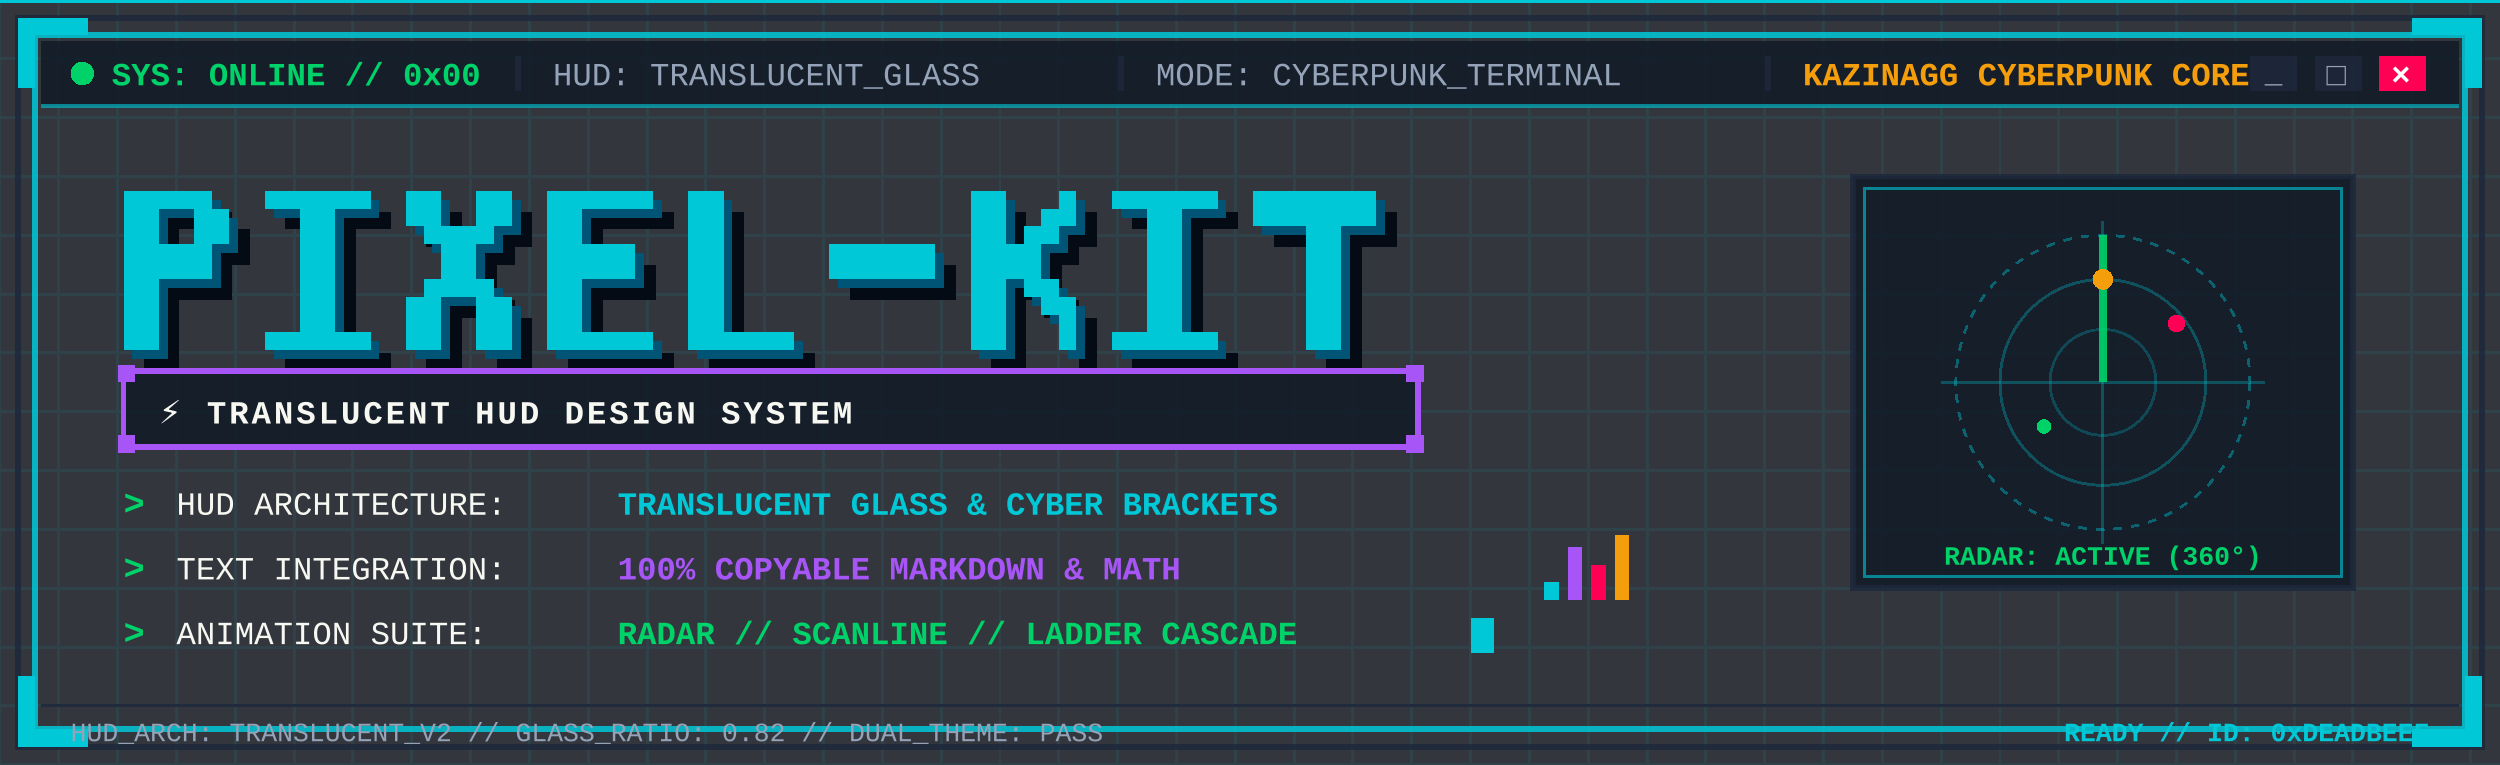
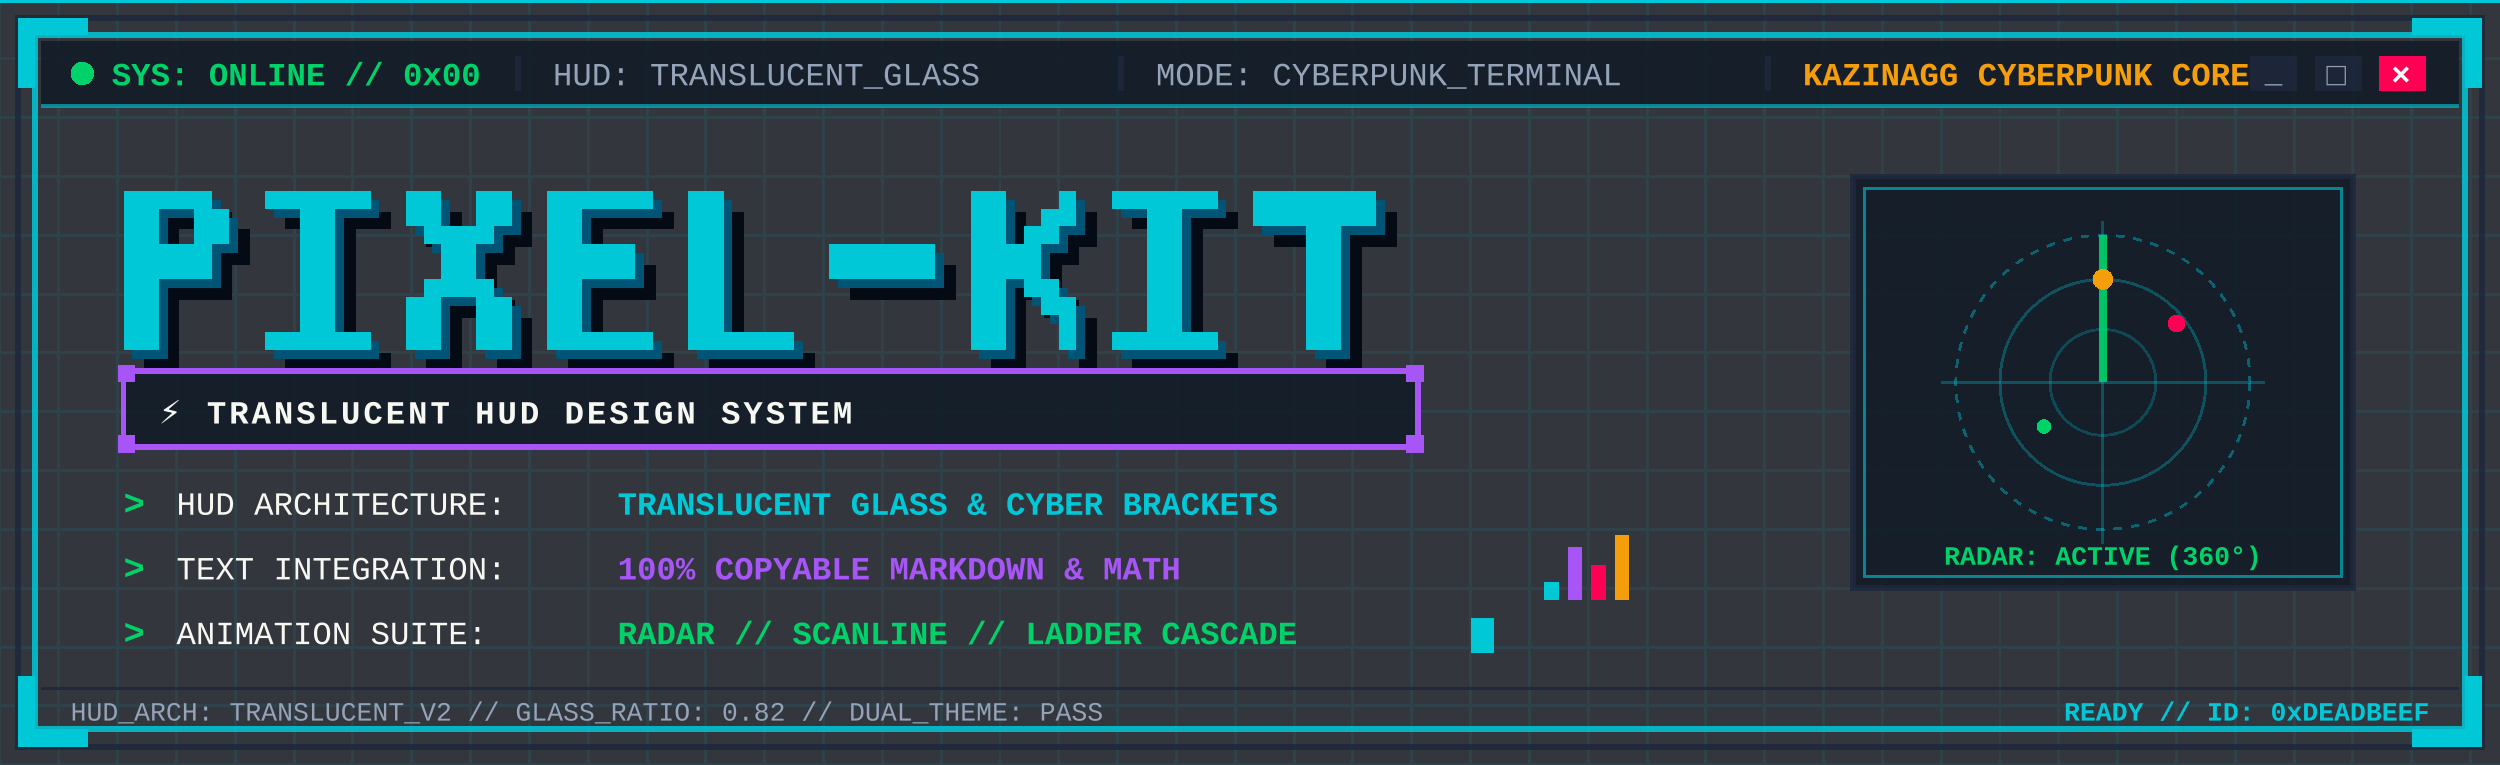
<svg xmlns="http://www.w3.org/2000/svg" viewBox="0 0 850 260" width="100%" height="100%" shape-rendering="crispEdges">
  <defs>
    <style>
      @keyframes blink {
        0%, 49% { opacity: 1; }
        50%, 100% { opacity: 0; }
      }
      @keyframes ledFlicker {
        0%, 100% { fill: #00D26A; }
        50% { fill: #005511; }
      }
      @keyframes crtScanline {
        0% { transform: translateY(0px); opacity: 0; }
        20% { opacity: 0.35; }
        80% { opacity: 0.35; }
        100% { transform: translateY(260px); opacity: 0; }
      }
      @keyframes waveBar1 { 0%, 100% { height: 6px; y: 198px; } 50% { height: 20px; y: 184px; } }
      @keyframes waveBar2 { 0%, 100% { height: 18px; y: 186px; } 50% { height: 8px; y: 196px; } }
      @keyframes waveBar3 { 0%, 100% { height: 12px; y: 192px; } 50% { height: 22px; y: 182px; } }
      @keyframes waveBar4 { 0%, 100% { height: 22px; y: 182px; } 50% { height: 10px; y: 194px; } }
      .font-mono {
        font-family: 'JetBrains Mono', 'Fira Code', 'Courier New', monospace;
      }
      .cursor-blink {
        animation: blink 1s infinite steps(1);
      }
      .status-led {
        animation: ledFlicker 1.8s infinite steps(1);
      }
      .scan-line {
        animation: crtScanline 6s linear infinite;
      }
      .w1 { animation: waveBar1 1.1s infinite ease-in-out; }
      .w2 { animation: waveBar2 0.8s infinite ease-in-out; }
      .w3 { animation: waveBar3 1.3s infinite ease-in-out; }
      .w4 { animation: waveBar4 0.9s infinite ease-in-out; }
    </style>
  </defs>
  <rect x="0" y="0" width="850" height="260" fill="rgba(10, 14, 23, 0.82)" />
  <g opacity="0.08">
    <line x1="0" y1="0" x2="0" y2="260" stroke="#00C8D7" stroke-width="1" />
    <line x1="20" y1="0" x2="20" y2="260" stroke="#00C8D7" stroke-width="1" />
    <line x1="40" y1="0" x2="40" y2="260" stroke="#00C8D7" stroke-width="1" />
    <line x1="60" y1="0" x2="60" y2="260" stroke="#00C8D7" stroke-width="1" />
    <line x1="80" y1="0" x2="80" y2="260" stroke="#00C8D7" stroke-width="1" />
    <line x1="100" y1="0" x2="100" y2="260" stroke="#00C8D7" stroke-width="1" />
    <line x1="120" y1="0" x2="120" y2="260" stroke="#00C8D7" stroke-width="1" />
    <line x1="140" y1="0" x2="140" y2="260" stroke="#00C8D7" stroke-width="1" />
    <line x1="160" y1="0" x2="160" y2="260" stroke="#00C8D7" stroke-width="1" />
    <line x1="180" y1="0" x2="180" y2="260" stroke="#00C8D7" stroke-width="1" />
    <line x1="200" y1="0" x2="200" y2="260" stroke="#00C8D7" stroke-width="1" />
    <line x1="220" y1="0" x2="220" y2="260" stroke="#00C8D7" stroke-width="1" />
    <line x1="240" y1="0" x2="240" y2="260" stroke="#00C8D7" stroke-width="1" />
    <line x1="260" y1="0" x2="260" y2="260" stroke="#00C8D7" stroke-width="1" />
    <line x1="280" y1="0" x2="280" y2="260" stroke="#00C8D7" stroke-width="1" />
    <line x1="300" y1="0" x2="300" y2="260" stroke="#00C8D7" stroke-width="1" />
    <line x1="320" y1="0" x2="320" y2="260" stroke="#00C8D7" stroke-width="1" />
    <line x1="340" y1="0" x2="340" y2="260" stroke="#00C8D7" stroke-width="1" />
    <line x1="360" y1="0" x2="360" y2="260" stroke="#00C8D7" stroke-width="1" />
    <line x1="380" y1="0" x2="380" y2="260" stroke="#00C8D7" stroke-width="1" />
    <line x1="400" y1="0" x2="400" y2="260" stroke="#00C8D7" stroke-width="1" />
    <line x1="420" y1="0" x2="420" y2="260" stroke="#00C8D7" stroke-width="1" />
    <line x1="440" y1="0" x2="440" y2="260" stroke="#00C8D7" stroke-width="1" />
    <line x1="460" y1="0" x2="460" y2="260" stroke="#00C8D7" stroke-width="1" />
    <line x1="480" y1="0" x2="480" y2="260" stroke="#00C8D7" stroke-width="1" />
    <line x1="500" y1="0" x2="500" y2="260" stroke="#00C8D7" stroke-width="1" />
    <line x1="520" y1="0" x2="520" y2="260" stroke="#00C8D7" stroke-width="1" />
    <line x1="540" y1="0" x2="540" y2="260" stroke="#00C8D7" stroke-width="1" />
    <line x1="560" y1="0" x2="560" y2="260" stroke="#00C8D7" stroke-width="1" />
    <line x1="580" y1="0" x2="580" y2="260" stroke="#00C8D7" stroke-width="1" />
    <line x1="600" y1="0" x2="600" y2="260" stroke="#00C8D7" stroke-width="1" />
    <line x1="620" y1="0" x2="620" y2="260" stroke="#00C8D7" stroke-width="1" />
    <line x1="640" y1="0" x2="640" y2="260" stroke="#00C8D7" stroke-width="1" />
    <line x1="660" y1="0" x2="660" y2="260" stroke="#00C8D7" stroke-width="1" />
    <line x1="680" y1="0" x2="680" y2="260" stroke="#00C8D7" stroke-width="1" />
    <line x1="700" y1="0" x2="700" y2="260" stroke="#00C8D7" stroke-width="1" />
    <line x1="720" y1="0" x2="720" y2="260" stroke="#00C8D7" stroke-width="1" />
    <line x1="740" y1="0" x2="740" y2="260" stroke="#00C8D7" stroke-width="1" />
    <line x1="760" y1="0" x2="760" y2="260" stroke="#00C8D7" stroke-width="1" />
    <line x1="780" y1="0" x2="780" y2="260" stroke="#00C8D7" stroke-width="1" />
    <line x1="800" y1="0" x2="800" y2="260" stroke="#00C8D7" stroke-width="1" />
    <line x1="820" y1="0" x2="820" y2="260" stroke="#00C8D7" stroke-width="1" />
    <line x1="840" y1="0" x2="840" y2="260" stroke="#00C8D7" stroke-width="1" />
    <line x1="0" y1="0" x2="850" y2="0" stroke="#00C8D7" stroke-width="1" />
    <line x1="0" y1="20" x2="850" y2="20" stroke="#00C8D7" stroke-width="1" />
    <line x1="0" y1="40" x2="850" y2="40" stroke="#00C8D7" stroke-width="1" />
    <line x1="0" y1="60" x2="850" y2="60" stroke="#00C8D7" stroke-width="1" />
    <line x1="0" y1="80" x2="850" y2="80" stroke="#00C8D7" stroke-width="1" />
    <line x1="0" y1="100" x2="850" y2="100" stroke="#00C8D7" stroke-width="1" />
    <line x1="0" y1="120" x2="850" y2="120" stroke="#00C8D7" stroke-width="1" />
    <line x1="0" y1="140" x2="850" y2="140" stroke="#00C8D7" stroke-width="1" />
    <line x1="0" y1="160" x2="850" y2="160" stroke="#00C8D7" stroke-width="1" />
    <line x1="0" y1="180" x2="850" y2="180" stroke="#00C8D7" stroke-width="1" />
    <line x1="0" y1="200" x2="850" y2="200" stroke="#00C8D7" stroke-width="1" />
    <line x1="0" y1="220" x2="850" y2="220" stroke="#00C8D7" stroke-width="1" />
    <line x1="0" y1="240" x2="850" y2="240" stroke="#00C8D7" stroke-width="1" />
    <line x1="0" y1="260" x2="850" y2="260" stroke="#00C8D7" stroke-width="1" />
  </g>
  <line x1="0" y1="0" x2="850" y2="0" stroke="#00C8D7" stroke-width="2" class="scan-line" />
  <rect x="6" y="6" width="838" height="248" fill="none" stroke="rgba(30, 41, 59, 0.85)" stroke-width="2" />
  <rect x="12" y="12" width="826" height="236" fill="none" stroke="#00C8D7" stroke-width="2" opacity="0.85" />
  <rect x="6" y="6" width="24" height="6" fill="#00C8D7" />
  <rect x="6" y="6" width="6" height="24" fill="#00C8D7" />
  <rect x="820" y="6" width="24" height="6" fill="#00C8D7" />
  <rect x="838" y="6" width="6" height="24" fill="#00C8D7" />
  <rect x="6" y="248" width="24" height="6" fill="#00C8D7" />
  <rect x="6" y="230" width="6" height="24" fill="#00C8D7" />
  <rect x="820" y="248" width="24" height="6" fill="#00C8D7" />
  <rect x="838" y="230" width="6" height="24" fill="#00C8D7" />
  <rect x="14" y="14" width="822" height="22" fill="rgba(15, 23, 38, 0.78)" />
  <line x1="14" y1="36" x2="836" y2="36" stroke="#00C8D7" stroke-width="1.5" opacity="0.6" />
  <circle cx="28" cy="25" r="4" fill="#00D26A" class="status-led" />
  <text x="38" y="29" fill="#00D26A" font-size="11" font-weight="bold" class="font-mono">SYS: ONLINE // 0x00</text>
  <rect x="175" y="19" width="2" height="12" fill="rgba(30, 41, 59, 0.85)" />
  <text x="188" y="29" fill="#94A3B8" font-size="11" class="font-mono">HUD: TRANSLUCENT_GLASS</text>
  <rect x="380" y="19" width="2" height="12" fill="rgba(30, 41, 59, 0.85)" />
  <text x="393" y="29" fill="#94A3B8" font-size="11" class="font-mono">MODE: CYBERPUNK_TERMINAL</text>
  <rect x="600" y="19" width="2" height="12" fill="rgba(30, 41, 59, 0.85)" />
  <text x="613" y="29" fill="#F59E0B" font-size="11" font-weight="bold" class="font-mono">KAZINAGG CYBERPUNK CORE</text>
  <rect x="765" y="19" width="16" height="12" fill="rgba(30, 41, 59, 0.85)" />
  <text x="770" y="28" fill="#94A3B8" font-size="10" font-weight="bold" class="font-mono">_</text>
  <rect x="787" y="19" width="16" height="12" fill="rgba(30, 41, 59, 0.85)" />
  <text x="791" y="29" fill="#94A3B8" font-size="11" font-weight="bold" class="font-mono">□</text>
  <rect x="809" y="19" width="16" height="12" fill="#FF0055" />
  <text x="813" y="29" fill="#FFFFFF" font-size="11" font-weight="bold" class="font-mono">×</text>
  <g class="pixel-text-3d">
    <rect x="49" y="72" width="30" height="6" fill="#050B14" />
    <rect x="49" y="78" width="12" height="6" fill="#050B14" />
    <rect x="73" y="78" width="12" height="6" fill="#050B14" />
    <rect x="49" y="84" width="12" height="6" fill="#050B14" />
    <rect x="73" y="84" width="12" height="6" fill="#050B14" />
    <rect x="49" y="90" width="30" height="6" fill="#050B14" />
    <rect x="49" y="96" width="30" height="6" fill="#050B14" />
    <rect x="49" y="102" width="12" height="6" fill="#050B14" />
    <rect x="49" y="108" width="12" height="6" fill="#050B14" />
    <rect x="49" y="114" width="12" height="6" fill="#050B14" />
    <rect x="49" y="120" width="12" height="6" fill="#050B14" />
    <rect x="97" y="72" width="36" height="6" fill="#050B14" />
    <rect x="109" y="78" width="12" height="6" fill="#050B14" />
    <rect x="109" y="84" width="12" height="6" fill="#050B14" />
    <rect x="109" y="90" width="12" height="6" fill="#050B14" />
    <rect x="109" y="96" width="12" height="6" fill="#050B14" />
    <rect x="109" y="102" width="12" height="6" fill="#050B14" />
    <rect x="109" y="108" width="12" height="6" fill="#050B14" />
    <rect x="109" y="114" width="12" height="6" fill="#050B14" />
    <rect x="97" y="120" width="36" height="6" fill="#050B14" />
    <rect x="145" y="72" width="12" height="6" fill="#050B14" />
    <rect x="169" y="72" width="12" height="6" fill="#050B14" />
    <rect x="145" y="78" width="12" height="6" fill="#050B14" />
    <rect x="169" y="78" width="12" height="6" fill="#050B14" />
    <rect x="151" y="84" width="24" height="6" fill="#050B14" />
    <rect x="157" y="90" width="12" height="6" fill="#050B14" />
    <rect x="157" y="96" width="12" height="6" fill="#050B14" />
    <rect x="151" y="102" width="24" height="6" fill="#050B14" />
    <rect x="145" y="108" width="12" height="6" fill="#050B14" />
    <rect x="169" y="108" width="12" height="6" fill="#050B14" />
    <rect x="145" y="114" width="12" height="6" fill="#050B14" />
    <rect x="169" y="114" width="12" height="6" fill="#050B14" />
    <rect x="145" y="120" width="12" height="6" fill="#050B14" />
    <rect x="169" y="120" width="12" height="6" fill="#050B14" />
    <rect x="193" y="72" width="36" height="6" fill="#050B14" />
    <rect x="193" y="78" width="12" height="6" fill="#050B14" />
    <rect x="193" y="84" width="12" height="6" fill="#050B14" />
    <rect x="193" y="90" width="30" height="6" fill="#050B14" />
    <rect x="193" y="96" width="30" height="6" fill="#050B14" />
    <rect x="193" y="102" width="12" height="6" fill="#050B14" />
    <rect x="193" y="108" width="12" height="6" fill="#050B14" />
    <rect x="193" y="114" width="12" height="6" fill="#050B14" />
    <rect x="193" y="120" width="36" height="6" fill="#050B14" />
    <rect x="241" y="72" width="12" height="6" fill="#050B14" />
    <rect x="241" y="78" width="12" height="6" fill="#050B14" />
    <rect x="241" y="84" width="12" height="6" fill="#050B14" />
    <rect x="241" y="90" width="12" height="6" fill="#050B14" />
    <rect x="241" y="96" width="12" height="6" fill="#050B14" />
    <rect x="241" y="102" width="12" height="6" fill="#050B14" />
    <rect x="241" y="108" width="12" height="6" fill="#050B14" />
    <rect x="241" y="114" width="12" height="6" fill="#050B14" />
    <rect x="241" y="120" width="36" height="6" fill="#050B14" />
    <rect x="289" y="90" width="36" height="6" fill="#050B14" />
    <rect x="289" y="96" width="36" height="6" fill="#050B14" />
    <rect x="337" y="72" width="12" height="6" fill="#050B14" />
    <rect x="367" y="72" width="6" height="6" fill="#050B14" />
    <rect x="337" y="78" width="12" height="6" fill="#050B14" />
    <rect x="361" y="78" width="12" height="6" fill="#050B14" />
    <rect x="337" y="84" width="12" height="6" fill="#050B14" />
    <rect x="355" y="84" width="12" height="6" fill="#050B14" />
    <rect x="337" y="90" width="24" height="6" fill="#050B14" />
    <rect x="337" y="96" width="24" height="6" fill="#050B14" />
    <rect x="337" y="102" width="12" height="6" fill="#050B14" />
    <rect x="355" y="102" width="12" height="6" fill="#050B14" />
    <rect x="337" y="108" width="12" height="6" fill="#050B14" />
    <rect x="361" y="108" width="12" height="6" fill="#050B14" />
    <rect x="337" y="114" width="12" height="6" fill="#050B14" />
    <rect x="367" y="114" width="6" height="6" fill="#050B14" />
    <rect x="337" y="120" width="12" height="6" fill="#050B14" />
    <rect x="367" y="120" width="6" height="6" fill="#050B14" />
    <rect x="385" y="72" width="36" height="6" fill="#050B14" />
    <rect x="397" y="78" width="12" height="6" fill="#050B14" />
    <rect x="397" y="84" width="12" height="6" fill="#050B14" />
    <rect x="397" y="90" width="12" height="6" fill="#050B14" />
    <rect x="397" y="96" width="12" height="6" fill="#050B14" />
    <rect x="397" y="102" width="12" height="6" fill="#050B14" />
    <rect x="397" y="108" width="12" height="6" fill="#050B14" />
    <rect x="397" y="114" width="12" height="6" fill="#050B14" />
    <rect x="385" y="120" width="36" height="6" fill="#050B14" />
    <rect x="433" y="72" width="42" height="6" fill="#050B14" />
    <rect x="433" y="78" width="42" height="6" fill="#050B14" />
    <rect x="451" y="84" width="12" height="6" fill="#050B14" />
    <rect x="451" y="90" width="12" height="6" fill="#050B14" />
    <rect x="451" y="96" width="12" height="6" fill="#050B14" />
    <rect x="451" y="102" width="12" height="6" fill="#050B14" />
    <rect x="451" y="108" width="12" height="6" fill="#050B14" />
    <rect x="451" y="114" width="12" height="6" fill="#050B14" />
    <rect x="451" y="120" width="12" height="6" fill="#050B14" />
    <rect x="45" y="68" width="30" height="6" fill="#005577" />
    <rect x="45" y="74" width="12" height="6" fill="#005577" />
    <rect x="69" y="74" width="12" height="6" fill="#005577" />
    <rect x="45" y="80" width="12" height="6" fill="#005577" />
    <rect x="69" y="80" width="12" height="6" fill="#005577" />
    <rect x="45" y="86" width="30" height="6" fill="#005577" />
    <rect x="45" y="92" width="30" height="6" fill="#005577" />
    <rect x="45" y="98" width="12" height="6" fill="#005577" />
    <rect x="45" y="104" width="12" height="6" fill="#005577" />
    <rect x="45" y="110" width="12" height="6" fill="#005577" />
    <rect x="45" y="116" width="12" height="6" fill="#005577" />
    <rect x="93" y="68" width="36" height="6" fill="#005577" />
    <rect x="105" y="74" width="12" height="6" fill="#005577" />
    <rect x="105" y="80" width="12" height="6" fill="#005577" />
    <rect x="105" y="86" width="12" height="6" fill="#005577" />
    <rect x="105" y="92" width="12" height="6" fill="#005577" />
    <rect x="105" y="98" width="12" height="6" fill="#005577" />
    <rect x="105" y="104" width="12" height="6" fill="#005577" />
    <rect x="105" y="110" width="12" height="6" fill="#005577" />
    <rect x="93" y="116" width="36" height="6" fill="#005577" />
    <rect x="141" y="68" width="12" height="6" fill="#005577" />
    <rect x="165" y="68" width="12" height="6" fill="#005577" />
    <rect x="141" y="74" width="12" height="6" fill="#005577" />
    <rect x="165" y="74" width="12" height="6" fill="#005577" />
    <rect x="147" y="80" width="24" height="6" fill="#005577" />
    <rect x="153" y="86" width="12" height="6" fill="#005577" />
    <rect x="153" y="92" width="12" height="6" fill="#005577" />
    <rect x="147" y="98" width="24" height="6" fill="#005577" />
    <rect x="141" y="104" width="12" height="6" fill="#005577" />
    <rect x="165" y="104" width="12" height="6" fill="#005577" />
    <rect x="141" y="110" width="12" height="6" fill="#005577" />
    <rect x="165" y="110" width="12" height="6" fill="#005577" />
    <rect x="141" y="116" width="12" height="6" fill="#005577" />
    <rect x="165" y="116" width="12" height="6" fill="#005577" />
    <rect x="189" y="68" width="36" height="6" fill="#005577" />
    <rect x="189" y="74" width="12" height="6" fill="#005577" />
    <rect x="189" y="80" width="12" height="6" fill="#005577" />
    <rect x="189" y="86" width="30" height="6" fill="#005577" />
    <rect x="189" y="92" width="30" height="6" fill="#005577" />
    <rect x="189" y="98" width="12" height="6" fill="#005577" />
    <rect x="189" y="104" width="12" height="6" fill="#005577" />
    <rect x="189" y="110" width="12" height="6" fill="#005577" />
    <rect x="189" y="116" width="36" height="6" fill="#005577" />
    <rect x="237" y="68" width="12" height="6" fill="#005577" />
    <rect x="237" y="74" width="12" height="6" fill="#005577" />
    <rect x="237" y="80" width="12" height="6" fill="#005577" />
    <rect x="237" y="86" width="12" height="6" fill="#005577" />
    <rect x="237" y="92" width="12" height="6" fill="#005577" />
    <rect x="237" y="98" width="12" height="6" fill="#005577" />
    <rect x="237" y="104" width="12" height="6" fill="#005577" />
    <rect x="237" y="110" width="12" height="6" fill="#005577" />
    <rect x="237" y="116" width="36" height="6" fill="#005577" />
    <rect x="285" y="86" width="36" height="6" fill="#005577" />
    <rect x="285" y="92" width="36" height="6" fill="#005577" />
    <rect x="333" y="68" width="12" height="6" fill="#005577" />
    <rect x="363" y="68" width="6" height="6" fill="#005577" />
    <rect x="333" y="74" width="12" height="6" fill="#005577" />
    <rect x="357" y="74" width="12" height="6" fill="#005577" />
    <rect x="333" y="80" width="12" height="6" fill="#005577" />
    <rect x="351" y="80" width="12" height="6" fill="#005577" />
    <rect x="333" y="86" width="24" height="6" fill="#005577" />
    <rect x="333" y="92" width="24" height="6" fill="#005577" />
    <rect x="333" y="98" width="12" height="6" fill="#005577" />
    <rect x="351" y="98" width="12" height="6" fill="#005577" />
    <rect x="333" y="104" width="12" height="6" fill="#005577" />
    <rect x="357" y="104" width="12" height="6" fill="#005577" />
    <rect x="333" y="110" width="12" height="6" fill="#005577" />
    <rect x="363" y="110" width="6" height="6" fill="#005577" />
    <rect x="333" y="116" width="12" height="6" fill="#005577" />
    <rect x="363" y="116" width="6" height="6" fill="#005577" />
    <rect x="381" y="68" width="36" height="6" fill="#005577" />
    <rect x="393" y="74" width="12" height="6" fill="#005577" />
    <rect x="393" y="80" width="12" height="6" fill="#005577" />
    <rect x="393" y="86" width="12" height="6" fill="#005577" />
    <rect x="393" y="92" width="12" height="6" fill="#005577" />
    <rect x="393" y="98" width="12" height="6" fill="#005577" />
    <rect x="393" y="104" width="12" height="6" fill="#005577" />
    <rect x="393" y="110" width="12" height="6" fill="#005577" />
    <rect x="381" y="116" width="36" height="6" fill="#005577" />
    <rect x="429" y="68" width="42" height="6" fill="#005577" />
    <rect x="429" y="74" width="42" height="6" fill="#005577" />
    <rect x="447" y="80" width="12" height="6" fill="#005577" />
    <rect x="447" y="86" width="12" height="6" fill="#005577" />
    <rect x="447" y="92" width="12" height="6" fill="#005577" />
    <rect x="447" y="98" width="12" height="6" fill="#005577" />
    <rect x="447" y="104" width="12" height="6" fill="#005577" />
    <rect x="447" y="110" width="12" height="6" fill="#005577" />
    <rect x="447" y="116" width="12" height="6" fill="#005577" />
    <rect x="42" y="65" width="30" height="6" fill="#00C8D7" />
    <rect x="42" y="71" width="12" height="6" fill="#00C8D7" />
    <rect x="66" y="71" width="12" height="6" fill="#00C8D7" />
    <rect x="42" y="77" width="12" height="6" fill="#00C8D7" />
    <rect x="66" y="77" width="12" height="6" fill="#00C8D7" />
    <rect x="42" y="83" width="30" height="6" fill="#00C8D7" />
    <rect x="42" y="89" width="30" height="6" fill="#00C8D7" />
    <rect x="42" y="95" width="12" height="6" fill="#00C8D7" />
    <rect x="42" y="101" width="12" height="6" fill="#00C8D7" />
    <rect x="42" y="107" width="12" height="6" fill="#00C8D7" />
    <rect x="42" y="113" width="12" height="6" fill="#00C8D7" />
    <rect x="90" y="65" width="36" height="6" fill="#00C8D7" />
    <rect x="102" y="71" width="12" height="6" fill="#00C8D7" />
    <rect x="102" y="77" width="12" height="6" fill="#00C8D7" />
    <rect x="102" y="83" width="12" height="6" fill="#00C8D7" />
    <rect x="102" y="89" width="12" height="6" fill="#00C8D7" />
    <rect x="102" y="95" width="12" height="6" fill="#00C8D7" />
    <rect x="102" y="101" width="12" height="6" fill="#00C8D7" />
    <rect x="102" y="107" width="12" height="6" fill="#00C8D7" />
    <rect x="90" y="113" width="36" height="6" fill="#00C8D7" />
    <rect x="138" y="65" width="12" height="6" fill="#00C8D7" />
    <rect x="162" y="65" width="12" height="6" fill="#00C8D7" />
    <rect x="138" y="71" width="12" height="6" fill="#00C8D7" />
    <rect x="162" y="71" width="12" height="6" fill="#00C8D7" />
    <rect x="144" y="77" width="24" height="6" fill="#00C8D7" />
    <rect x="150" y="83" width="12" height="6" fill="#00C8D7" />
    <rect x="150" y="89" width="12" height="6" fill="#00C8D7" />
    <rect x="144" y="95" width="24" height="6" fill="#00C8D7" />
    <rect x="138" y="101" width="12" height="6" fill="#00C8D7" />
    <rect x="162" y="101" width="12" height="6" fill="#00C8D7" />
    <rect x="138" y="107" width="12" height="6" fill="#00C8D7" />
    <rect x="162" y="107" width="12" height="6" fill="#00C8D7" />
    <rect x="138" y="113" width="12" height="6" fill="#00C8D7" />
    <rect x="162" y="113" width="12" height="6" fill="#00C8D7" />
    <rect x="186" y="65" width="36" height="6" fill="#00C8D7" />
    <rect x="186" y="71" width="12" height="6" fill="#00C8D7" />
    <rect x="186" y="77" width="12" height="6" fill="#00C8D7" />
    <rect x="186" y="83" width="30" height="6" fill="#00C8D7" />
    <rect x="186" y="89" width="30" height="6" fill="#00C8D7" />
    <rect x="186" y="95" width="12" height="6" fill="#00C8D7" />
    <rect x="186" y="101" width="12" height="6" fill="#00C8D7" />
    <rect x="186" y="107" width="12" height="6" fill="#00C8D7" />
    <rect x="186" y="113" width="36" height="6" fill="#00C8D7" />
    <rect x="234" y="65" width="12" height="6" fill="#00C8D7" />
    <rect x="234" y="71" width="12" height="6" fill="#00C8D7" />
    <rect x="234" y="77" width="12" height="6" fill="#00C8D7" />
    <rect x="234" y="83" width="12" height="6" fill="#00C8D7" />
    <rect x="234" y="89" width="12" height="6" fill="#00C8D7" />
    <rect x="234" y="95" width="12" height="6" fill="#00C8D7" />
    <rect x="234" y="101" width="12" height="6" fill="#00C8D7" />
    <rect x="234" y="107" width="12" height="6" fill="#00C8D7" />
    <rect x="234" y="113" width="36" height="6" fill="#00C8D7" />
    <rect x="282" y="83" width="36" height="6" fill="#00C8D7" />
    <rect x="282" y="89" width="36" height="6" fill="#00C8D7" />
    <rect x="330" y="65" width="12" height="6" fill="#00C8D7" />
    <rect x="360" y="65" width="6" height="6" fill="#00C8D7" />
    <rect x="330" y="71" width="12" height="6" fill="#00C8D7" />
    <rect x="354" y="71" width="12" height="6" fill="#00C8D7" />
    <rect x="330" y="77" width="12" height="6" fill="#00C8D7" />
    <rect x="348" y="77" width="12" height="6" fill="#00C8D7" />
    <rect x="330" y="83" width="24" height="6" fill="#00C8D7" />
    <rect x="330" y="89" width="24" height="6" fill="#00C8D7" />
    <rect x="330" y="95" width="12" height="6" fill="#00C8D7" />
    <rect x="348" y="95" width="12" height="6" fill="#00C8D7" />
    <rect x="330" y="101" width="12" height="6" fill="#00C8D7" />
    <rect x="354" y="101" width="12" height="6" fill="#00C8D7" />
    <rect x="330" y="107" width="12" height="6" fill="#00C8D7" />
    <rect x="360" y="107" width="6" height="6" fill="#00C8D7" />
    <rect x="330" y="113" width="12" height="6" fill="#00C8D7" />
    <rect x="360" y="113" width="6" height="6" fill="#00C8D7" />
    <rect x="378" y="65" width="36" height="6" fill="#00C8D7" />
    <rect x="390" y="71" width="12" height="6" fill="#00C8D7" />
    <rect x="390" y="77" width="12" height="6" fill="#00C8D7" />
    <rect x="390" y="83" width="12" height="6" fill="#00C8D7" />
    <rect x="390" y="89" width="12" height="6" fill="#00C8D7" />
    <rect x="390" y="95" width="12" height="6" fill="#00C8D7" />
    <rect x="390" y="101" width="12" height="6" fill="#00C8D7" />
    <rect x="390" y="107" width="12" height="6" fill="#00C8D7" />
    <rect x="378" y="113" width="36" height="6" fill="#00C8D7" />
    <rect x="426" y="65" width="42" height="6" fill="#00C8D7" />
    <rect x="426" y="71" width="42" height="6" fill="#00C8D7" />
    <rect x="444" y="77" width="12" height="6" fill="#00C8D7" />
    <rect x="444" y="83" width="12" height="6" fill="#00C8D7" />
    <rect x="444" y="89" width="12" height="6" fill="#00C8D7" />
    <rect x="444" y="95" width="12" height="6" fill="#00C8D7" />
    <rect x="444" y="101" width="12" height="6" fill="#00C8D7" />
    <rect x="444" y="107" width="12" height="6" fill="#00C8D7" />
    <rect x="444" y="113" width="12" height="6" fill="#00C8D7" />
  </g>
  <g transform="translate(42, 126)">
    <rect x="0" y="0" width="440" height="26" fill="rgba(15, 23, 38, 0.78)" stroke="#A855F7" stroke-width="2" />
    <rect x="-2" y="-2" width="6" height="6" fill="#A855F7" />
    <rect x="436" y="-2" width="6" height="6" fill="#A855F7" />
    <rect x="-2" y="22" width="6" height="6" fill="#A855F7" />
    <rect x="436" y="22" width="6" height="6" fill="#A855F7" />
    <text x="12" y="18" fill="#F8F8F2" font-size="11" font-weight="bold" letter-spacing="1" class="font-mono">
      ⚡ TRANSLUCENT HUD DESIGN SYSTEM
    </text>
  </g>
  <g>
    <text x="42" y="175" fill="#00D26A" font-size="12" font-weight="bold" class="font-mono">&gt;</text>
    <text x="60" y="175" fill="#F8F8F2" font-size="11" class="font-mono">HUD ARCHITECTURE:</text>
    <text x="210" y="175" fill="#00C8D7" font-size="11" font-weight="bold" class="font-mono">TRANSLUCENT GLASS &amp; CYBER BRACKETS</text>
    <text x="42" y="197" fill="#00D26A" font-size="12" font-weight="bold" class="font-mono">&gt;</text>
    <text x="60" y="197" fill="#F8F8F2" font-size="11" class="font-mono">TEXT INTEGRATION:</text>
    <text x="210" y="197" fill="#A855F7" font-size="11" font-weight="bold" class="font-mono">100% COPYABLE MARKDOWN &amp; MATH</text>
    <text x="42" y="219" fill="#00D26A" font-size="12" font-weight="bold" class="font-mono">&gt;</text>
    <text x="60" y="219" fill="#F8F8F2" font-size="11" class="font-mono">ANIMATION SUITE:</text>
    <text x="210" y="219" fill="#00D26A" font-size="11" font-weight="bold" class="font-mono">RADAR // SCANLINE // LADDER CASCADE</text>
    <rect x="500" y="210" width="8" height="12" fill="#00C8D7" class="cursor-blink" />
  </g>
  <g transform="translate(525, 0)">
    <rect x="0" y="198" width="5" height="6" fill="#00C8D7" class="w1" />
    <rect x="8" y="186" width="5" height="18" fill="#A855F7" class="w2" />
    <rect x="16" y="192" width="5" height="12" fill="#FF0055" class="w3" />
    <rect x="24" y="182" width="5" height="22" fill="#F59E0B" class="w4" />
  </g>
  <g transform="translate(630, 60)">
    <rect x="0" y="0" width="170" height="140" fill="rgba(15, 23, 38, 0.78)" stroke="rgba(30, 41, 59, 0.85)" stroke-width="2" />
    <rect x="4" y="4" width="162" height="132" fill="none" stroke="#00C8D7" stroke-width="1" opacity="0.6" />
    <circle cx="85" cy="70" r="50" fill="none" stroke="#00C8D7" stroke-width="1" stroke-dasharray="3,3" opacity="0.4" />
    <circle cx="85" cy="70" r="35" fill="none" stroke="#00C8D7" stroke-width="1" opacity="0.3" />
    <circle cx="85" cy="70" r="18" fill="none" stroke="#00C8D7" stroke-width="1" opacity="0.25" />
    <line x1="85" y1="15" x2="85" y2="125" stroke="#00C8D7" stroke-width="1" opacity="0.3" />
    <line x1="30" y1="70" x2="140" y2="70" stroke="#00C8D7" stroke-width="1" opacity="0.3" />
    <g>
      <line x1="85" y1="70" x2="85" y2="20" stroke="#00D26A" stroke-width="2.5" opacity="0.9" />
      <circle cx="85" cy="35" r="3.5" fill="#F59E0B" />
      <animateTransform attributeName="transform" type="rotate" from="0 85 70" to="360 85 70" dur="4s" repeatCount="indefinite" />
    </g>
    <circle cx="110" cy="50" r="3" fill="#FF0055">
      <animate attributeName="opacity" values="0.2;1;0.2" dur="2s" repeatCount="indefinite" />
    </circle>
    <circle cx="65" cy="85" r="2.5" fill="#00D26A">
      <animate attributeName="opacity" values="0.1;0.9;0.1" dur="3s" repeatCount="indefinite" />
    </circle>
    <text x="85" y="132" fill="#00D26A" font-size="9" font-weight="bold" text-anchor="middle" class="font-mono">RADAR: ACTIVE (360°)</text>
  </g>
-   <line x1="14" y1="240" x2="836" y2="240" stroke="rgba(30, 41, 59, 0.85)" stroke-width="1" />
-   <text x="24" y="252" fill="#94A3B8" font-size="9" class="font-mono">HUD_ARCH: TRANSLUCENT_V2 // GLASS_RATIO: 0.82 // DUAL_THEME: PASS</text>
-   <text x="826" y="252" fill="#00C8D7" font-size="9" font-weight="bold" text-anchor="end" class="font-mono">READY // ID: 0xDEADBEEF</text>
+   <line x1="14" y1="234" x2="836" y2="234" stroke="rgba(30, 41, 59, 0.85)" stroke-width="1" />
+   <text x="24" y="245" fill="#94A3B8" font-size="9" class="font-mono">HUD_ARCH: TRANSLUCENT_V2 // GLASS_RATIO: 0.82 // DUAL_THEME: PASS</text>
+   <text x="826" y="245" fill="#00C8D7" font-size="9" font-weight="bold" text-anchor="end" class="font-mono">READY // ID: 0xDEADBEEF</text>
</svg>
